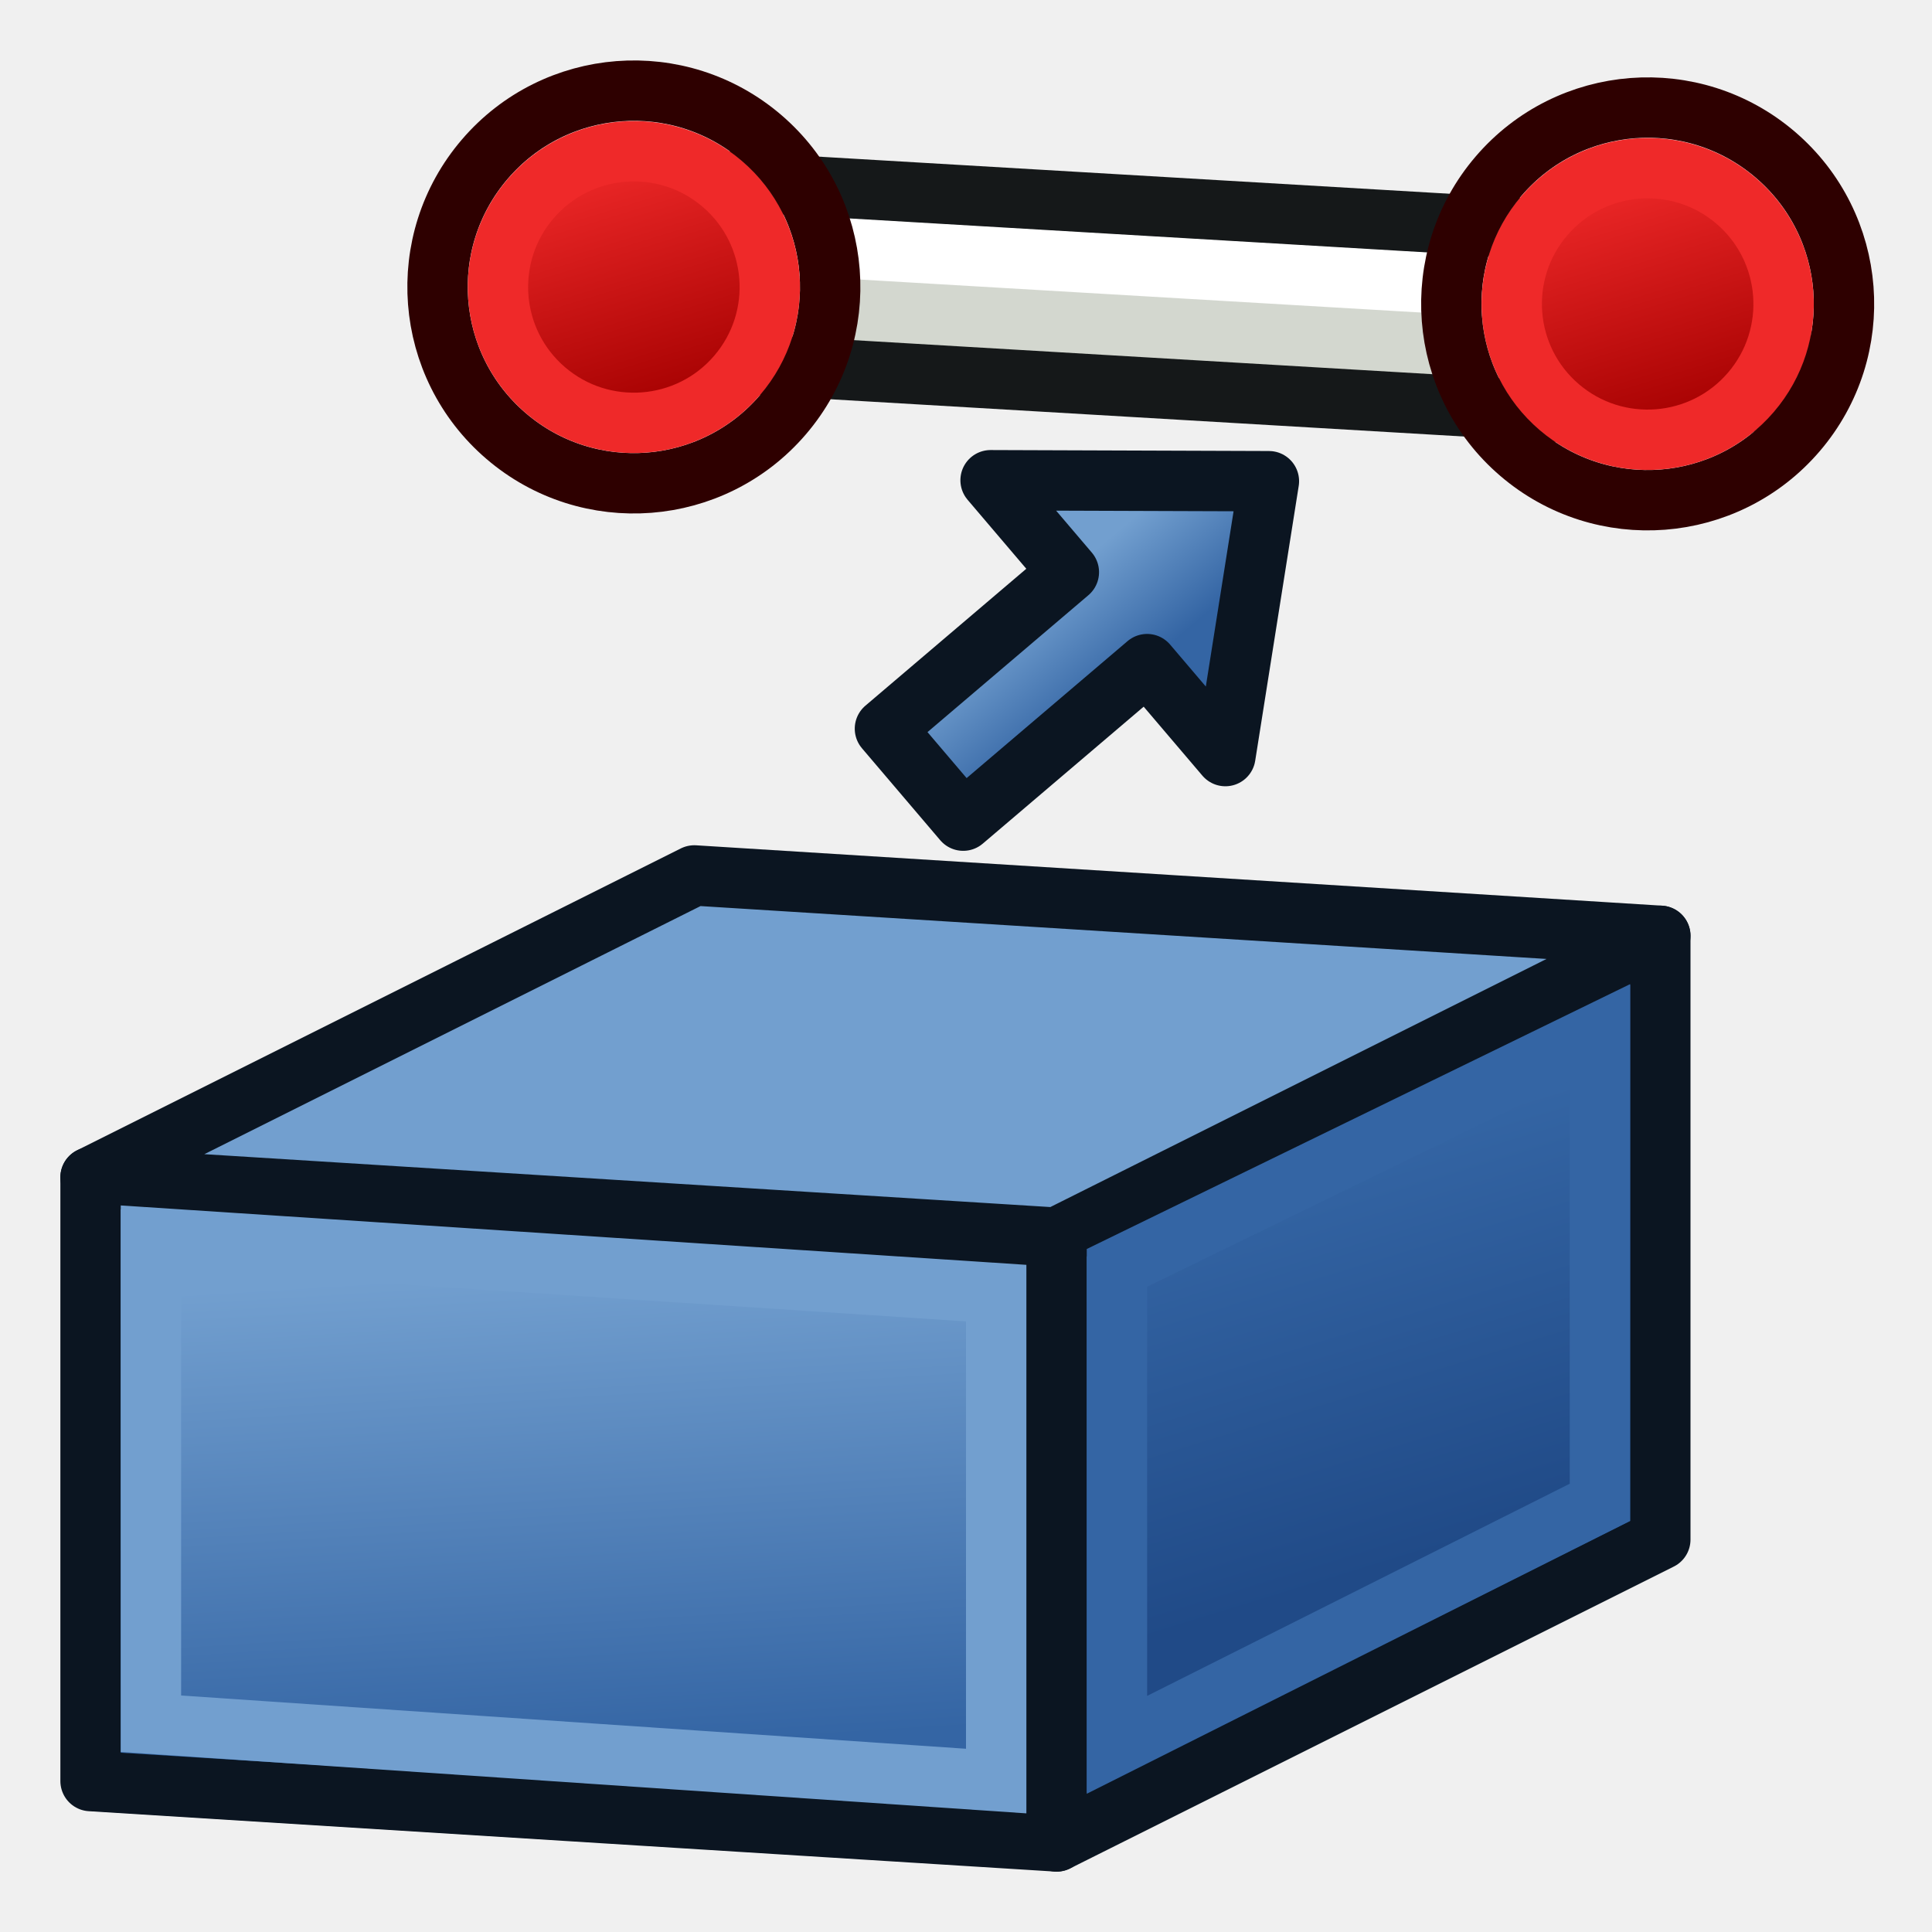
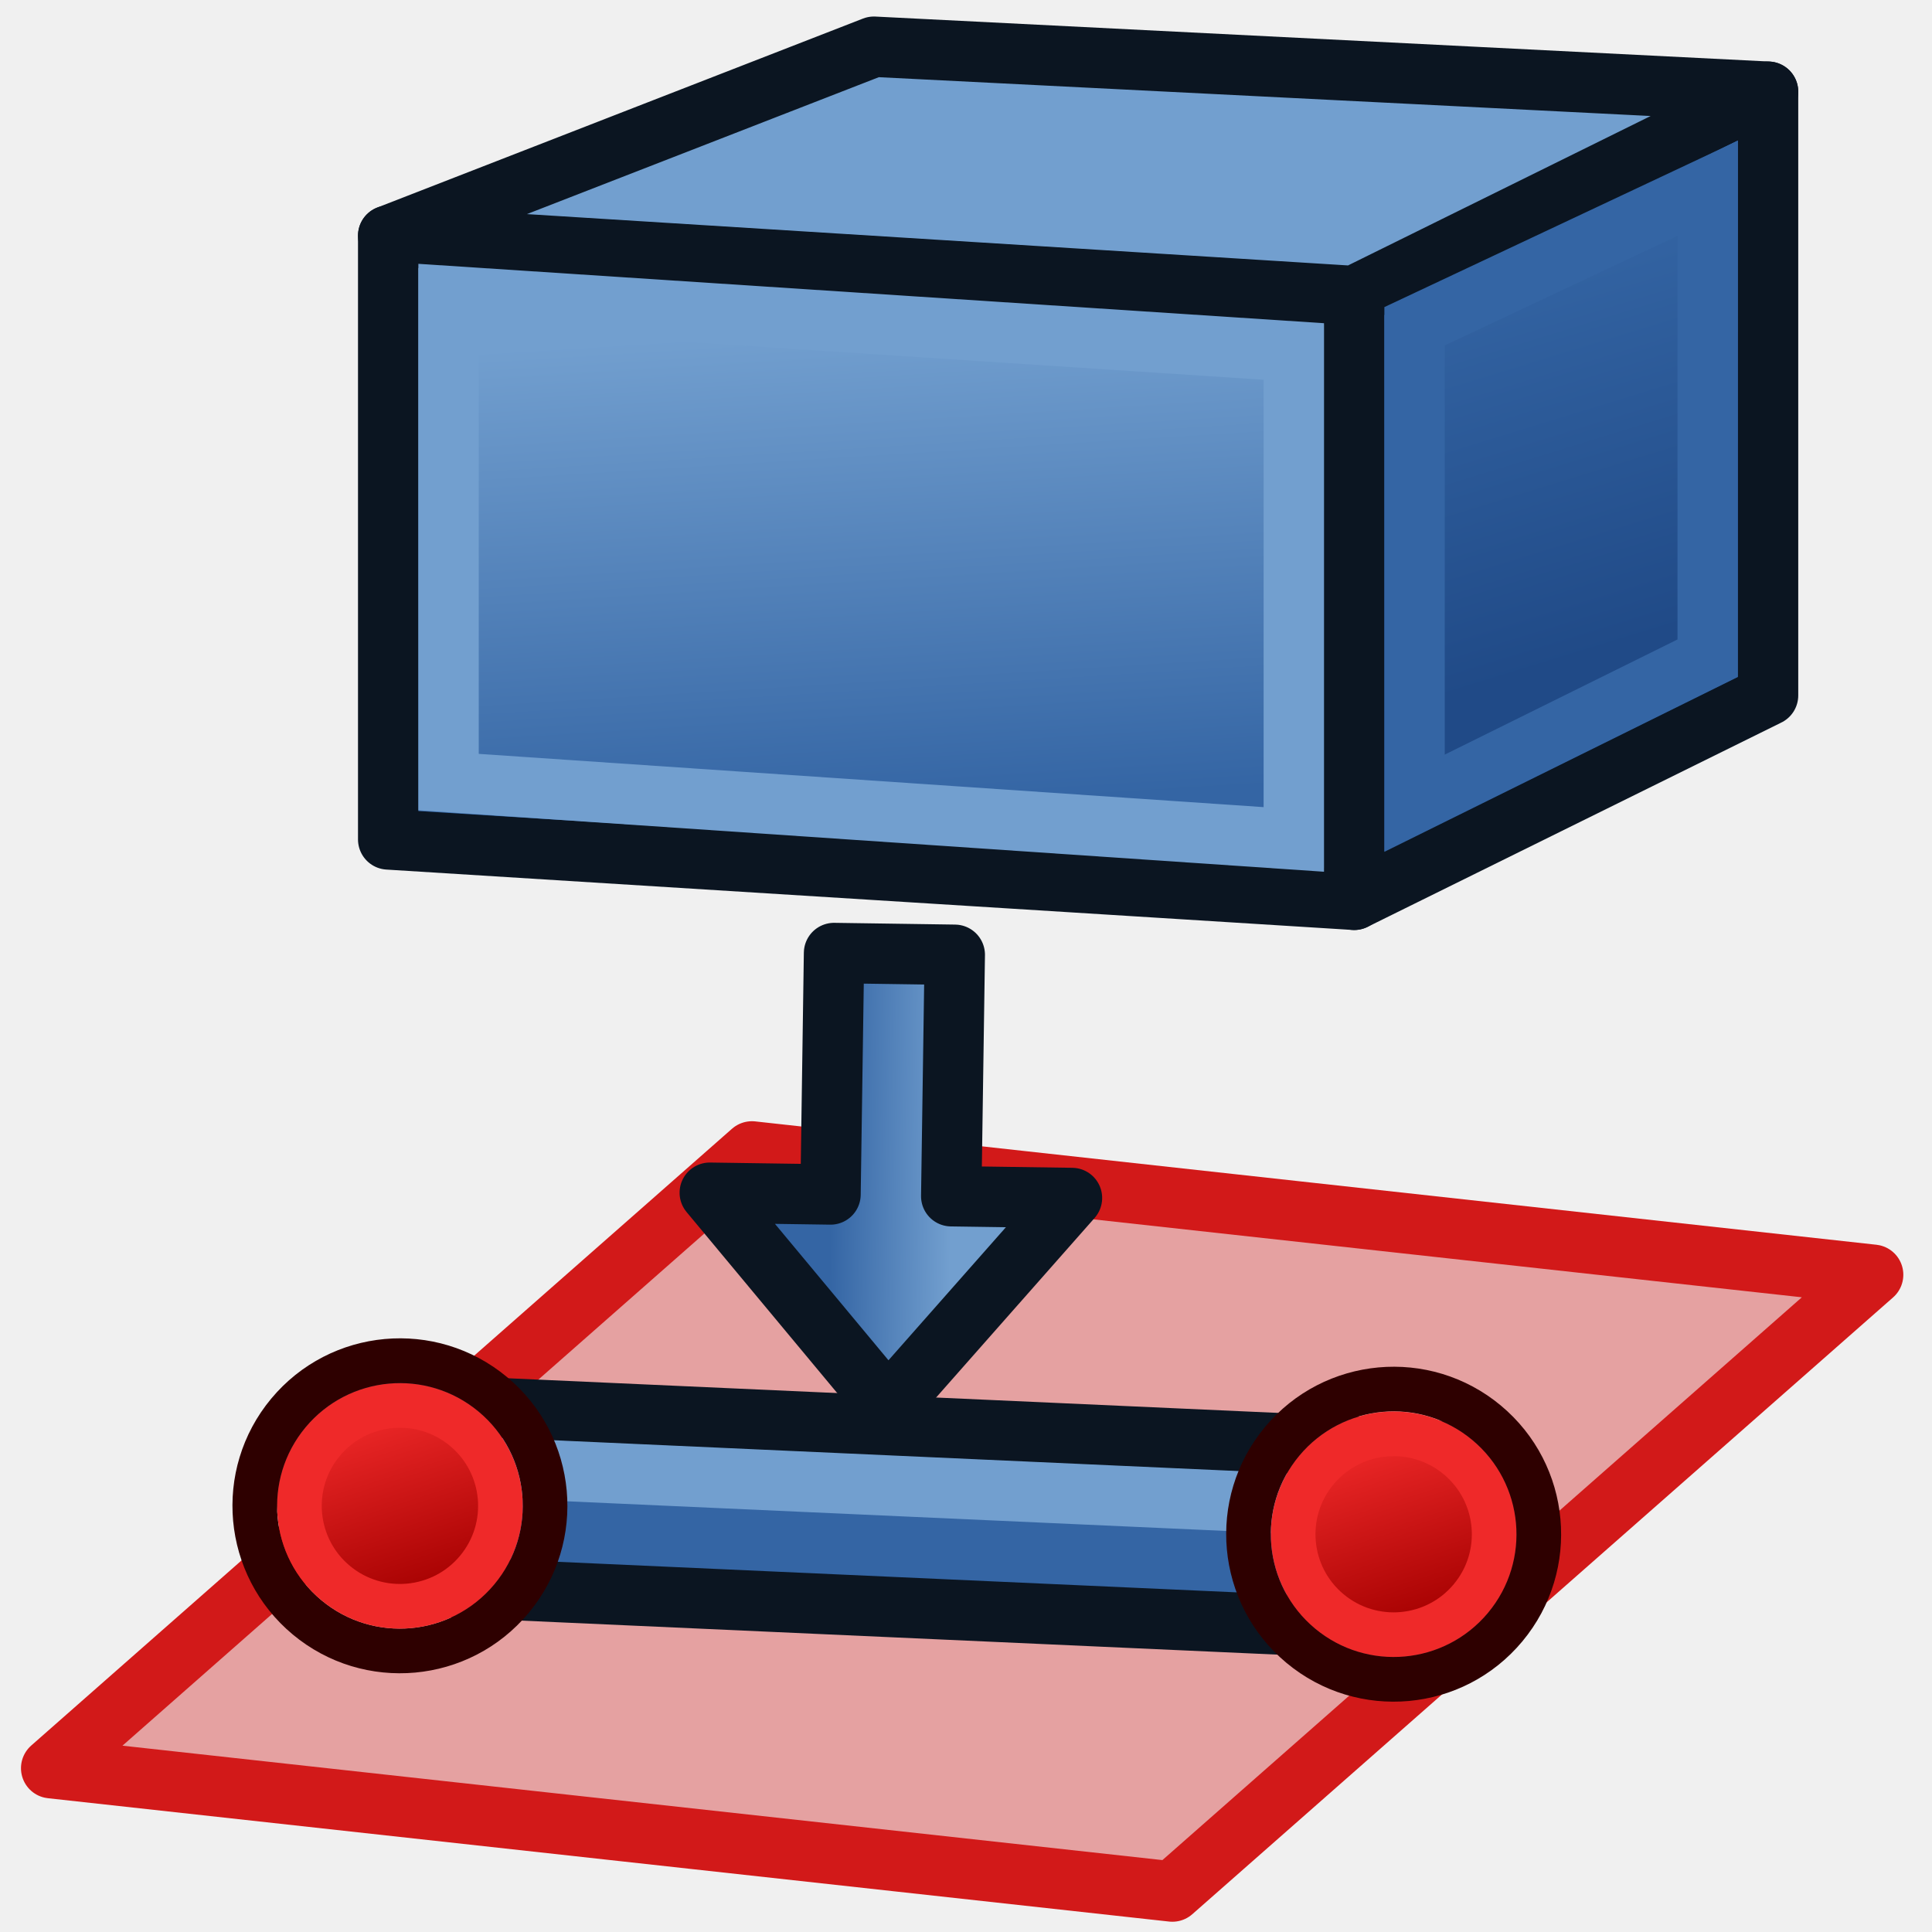
<svg xmlns="http://www.w3.org/2000/svg" xmlns:xlink="http://www.w3.org/1999/xlink" width="64" height="64" id="svg2869" version="1.1" viewBox="0 0 64 64">
  <defs id="defs2871">
    <linearGradient id="linearGradient5">
      <stop style="stop-color:#ef2929;stop-opacity:1;" offset="0" id="stop19" />
      <stop style="stop-color:#ef2929;stop-opacity:0;" offset="1" id="stop20" />
    </linearGradient>
    <linearGradient id="swatch18">
      <stop style="stop-color:#ef2929;stop-opacity:1;" offset="0" id="stop18" />
    </linearGradient>
    <linearGradient id="swatch15">
      <stop style="stop-color:#3d0000;stop-opacity:1;" offset="0" id="stop15" />
    </linearGradient>
    <linearGradient id="linearGradient5-1">
      <stop style="stop-color:#ef2929;stop-opacity:1;" offset="0" id="stop5" />
      <stop style="stop-color:#ef2929;stop-opacity:0;" offset="1" id="stop6" />
    </linearGradient>
    <linearGradient id="linearGradient3836-9">
      <stop style="stop-color:#a40000;stop-opacity:1" offset="0" id="stop3838-8" />
      <stop style="stop-color:#ef2929;stop-opacity:1" offset="1" id="stop3840-1" />
    </linearGradient>
    <linearGradient id="linearGradient3836-9-3">
      <stop style="stop-color:#a40000;stop-opacity:1" offset="0" id="stop3838-8-5" />
      <stop style="stop-color:#ef2929;stop-opacity:1" offset="1" id="stop3840-1-6" />
    </linearGradient>
    <linearGradient y2="5" x2="-22" y1="18" x1="-18" gradientUnits="userSpaceOnUse" id="linearGradient3082" xlink:href="#linearGradient3836-9-3" />
    <linearGradient id="linearGradient3836-9-7">
      <stop style="stop-color:#a40000;stop-opacity:1" offset="0" id="stop3838-8-0" />
      <stop style="stop-color:#ef2929;stop-opacity:1" offset="1" id="stop3840-1-9" />
    </linearGradient>
    <linearGradient y2="5" x2="-22" y1="18" x1="-18" gradientUnits="userSpaceOnUse" id="linearGradient3082-3" xlink:href="#linearGradient3836-9-7" />
    <linearGradient xlink:href="#linearGradient3836-9-3" id="linearGradient3801-1-3" gradientUnits="userSpaceOnUse" x1="-18" y1="18" x2="-22" y2="5" gradientTransform="matrix(0.7634244,0,0,0.7575042,-4.596389,2.752564)" />
    <linearGradient xlink:href="#linearGradient3836-9-3" id="linearGradient3801-1-3-2" gradientUnits="userSpaceOnUse" x1="-18" y1="18" x2="-22" y2="5" gradientTransform="matrix(0.849567,0,0,0.8430139,-2.927337,1.779038)" />
    <linearGradient xlink:href="#linearGradient3836-9-3" id="linearGradient34" gradientUnits="userSpaceOnUse" gradientTransform="matrix(0.8260704,0,0,0.8253345,-4.009808,1.346708)" x1="-18" y1="18" x2="-22" y2="5" />
    <linearGradient xlink:href="#linearGradient3838" id="linearGradient3844" x1="36" y1="1039.362" x2="32" y2="1003.362" gradientUnits="userSpaceOnUse" gradientTransform="translate(2.0563921e-6,-988.3622)" />
    <linearGradient id="linearGradient3838">
      <stop style="stop-color:#d3d7cf;stop-opacity:1;" offset="0" id="stop3840" />
      <stop style="stop-color:#ffffff;stop-opacity:1;" offset="1" id="stop3842" />
    </linearGradient>
    <linearGradient xlink:href="#linearGradient3830" id="linearGradient3836" x1="36" y1="1037.362" x2="32" y2="1005.362" gradientUnits="userSpaceOnUse" gradientTransform="translate(2.0563921e-6,-988.3622)" />
    <linearGradient id="linearGradient3830">
      <stop style="stop-color:#ffffff;stop-opacity:1;" offset="0" id="stop3832" />
      <stop style="stop-color:#d3d7cf;stop-opacity:1;" offset="1" id="stop3834" />
    </linearGradient>
    <linearGradient x1="10.504" y1="16.487" x2="5.935" y2="1.636" id="linearGradient-1" gradientTransform="scale(0.9999902,1.00001)" gradientUnits="userSpaceOnUse">
      <stop stop-color="#A40000" offset="0%" id="stop6-9" />
      <stop stop-color="#EF2929" offset="100%" id="stop8" />
    </linearGradient>
    <linearGradient xlink:href="#linearGradient3815" id="linearGradient3856" gradientUnits="userSpaceOnUse" x1="80" y1="58" x2="79" y2="42" />
    <linearGradient id="linearGradient3815">
      <stop style="stop-color:#3465a4;stop-opacity:1" offset="0" id="stop3817" />
      <stop style="stop-color:#729fcf;stop-opacity:1" offset="1" id="stop3819" />
    </linearGradient>
    <linearGradient xlink:href="#linearGradient3841" id="linearGradient3858" gradientUnits="userSpaceOnUse" x1="109" y1="51" x2="105" y2="38" />
    <linearGradient id="linearGradient3841">
      <stop style="stop-color:#204a87;stop-opacity:1" offset="0" id="stop3843" />
      <stop style="stop-color:#3465a4;stop-opacity:1" offset="1" id="stop3845" />
    </linearGradient>
    <linearGradient y2="5" x2="-22" y1="18" x1="-18" gradientTransform="matrix(0.7711485,0,0,0.7711394,-4.409097,2.585905)" gradientUnits="userSpaceOnUse" id="linearGradient3898" xlink:href="#linearGradient3836-9-3" />
-     <linearGradient xlink:href="#linearGradient3815" id="linearGradient3978" gradientUnits="userSpaceOnUse" x1="-15" y1="37" x2="-19" y2="37" gradientTransform="rotate(15,69.46815,244.3832)" />
+     <linearGradient xlink:href="#linearGradient3815" id="linearGradient3978" gradientUnits="userSpaceOnUse" x1="-15" y1="37" x2="-19" y2="37" gradientTransform="rotate(15,-47.52431,105.6818)" />
    <linearGradient xlink:href="#linearGradient3836-9-3" id="linearGradient25" gradientUnits="userSpaceOnUse" gradientTransform="matrix(0.8260704,0,0,0.8253345,-4.009808,1.346708)" x1="-18" y1="18" x2="-22" y2="5" />
+     <linearGradient xlink:href="#linearGradient3836-9-3" id="linearGradient1013" gradientUnits="userSpaceOnUse" gradientTransform="matrix(0.8260704,0,0,0.8253345,-4.009808,1.346708)" x1="-18" y1="18" x2="-22" y2="5" />
  </defs>
-   <g id="g3849" transform="translate(-60)">
+   <g id="g3849" transform="translate(-50.14077,-31.19256)">
    <path id="path3023" d="m 63,39 v 20 l 32,2 V 41 Z" style="fill:url(#linearGradient3856);fill-opacity:1;stroke:#0b1521;stroke-width:2;stroke-linecap:butt;stroke-linejoin:round;stroke-opacity:1" />
-     <path id="path3025" d="M 95,61 115,51 V 31 L 95,41 Z" style="fill:url(#linearGradient3858);fill-opacity:1;stroke:#0b1521;stroke-width:2;stroke-linecap:butt;stroke-linejoin:round;stroke-opacity:1" />
-     <path id="path3027" d="M 63,39 83,29 115,31 95,41 Z" style="fill:#729fcf;stroke:#0b1521;stroke-width:2;stroke-linecap:butt;stroke-linejoin:round;stroke-opacity:1" />
+     <path id="path3025" d="m 95,61 13.71,-6.77 v -20 L 95,41 Z" style="fill:url(#linearGradient3858);fill-opacity:1;stroke:#0b1521;stroke-width:2;stroke-linecap:butt;stroke-linejoin:round;stroke-opacity:1" />
+     <path id="path3027" d="M 63,39 79.09,32.74 108.71,34.23 95,41 Z" style="fill:#729fcf;stroke:#0b1521;stroke-width:2;stroke-linecap:butt;stroke-linejoin:round;stroke-opacity:1" />
    <path id="path3023-1" d="M 65,41 V 57.1 L 93,59 V 42.836 Z" style="fill:none;stroke:#729fcf;stroke-width:2;stroke-linecap:butt;stroke-linejoin:miter;stroke-opacity:1" />
-     <path id="path3025-7" d="M 97,57.8 113,49.767 V 34.2 L 97,42 Z" style="fill:none;stroke:#3465a4;stroke-width:2;stroke-linecap:butt;stroke-linejoin:miter;stroke-opacity:1" />
+     <path id="path3025-7" d="m 97,57.8 9.71,-4.803 v -15.567 L 97,42 Z" style="fill:none;stroke:#3465a4;stroke-width:2;stroke-linecap:butt;stroke-linejoin:miter;stroke-opacity:1" />
  </g>
-   <path style="fill:none;stroke:#151819;stroke-width:8;stroke-linecap:round;stroke-linejoin:miter;stroke-miterlimit:4;stroke-dasharray:none;stroke-dashoffset:0;stroke-opacity:1" d="M 22,8.895 56,10.895" id="path3921" />
-   <path style="fill:none;stroke:#d3d7cf;stroke-width:4;stroke-linecap:round;stroke-linejoin:miter;stroke-miterlimit:4;stroke-dasharray:none;stroke-dashoffset:0;stroke-opacity:1" d="M 22,8.895 56,10.895" id="path3921-4" />
-   <path style="display:inline;fill:none;stroke:#ffffff;stroke-width:2;stroke-linecap:round;stroke-linejoin:miter;stroke-miterlimit:4;stroke-dasharray:none;stroke-dashoffset:0;stroke-opacity:1" d="m 22.312,7.895 34,2" id="path11" />
-   <g id="g3971" transform="rotate(34.60077,37.26231,14.60193)">
-     <path id="path3941" d="m 40,28 -3.864,-1.035 2.071,-7.727 -3.864,-1.035 7.607,-5.209 3.984,8.314 -3.864,-1.035 z" style="fill:url(#linearGradient3978);fill-opacity:1;stroke:#0b1521;stroke-width:2;stroke-linecap:butt;stroke-linejoin:round;stroke-opacity:1" />
-   </g>
-   <g transform="matrix(0.7786946,0,0,0.7786945,36.54595,1.103662)" id="g34" style="stroke-width:1.284">
+   <path id="path3027-1" d="M 1.695,58.574 24.909,38.142 62.05,42.228 38.836,62.66 Z" style="fill:#d21919;fill-opacity:0.368;stroke:#d21919;stroke-width:2;stroke-linecap:butt;stroke-linejoin:round;stroke-miterlimit:4;stroke-dasharray:none;stroke-opacity:1" />
+   <path style="fill:none;stroke:#0b1521;stroke-width:8;stroke-linecap:round;stroke-linejoin:miter;stroke-miterlimit:4;stroke-dasharray:none;stroke-dashoffset:0;stroke-opacity:1" d="M 13.146,49.495 47.17,51.026" id="path3921" />
+   <path style="fill:none;stroke:#3465a4;stroke-width:4;stroke-linecap:round;stroke-linejoin:miter;stroke-miterlimit:4;stroke-dasharray:none;stroke-dashoffset:0;stroke-opacity:1" d="M 13.146,49.495 47.17,51.026" id="path3921-4" />
+   <path style="display:inline;fill:none;stroke:#729fcf;stroke-width:2;stroke-linecap:round;stroke-linejoin:miter;stroke-miterlimit:4;stroke-dasharray:none;stroke-dashoffset:0;stroke-opacity:1" d="m 13.445,48.491 34.024,1.531" id="path11" />
+   <g transform="matrix(0.5756735,-0.00794162,0.00794162,0.5756734,24.65681,43.5112)" id="g34" style="stroke-width:1.284">
    <path style="fill:none;stroke:#2e0000;stroke-width:2.568;stroke-miterlimit:4;stroke-dasharray:none;stroke-opacity:1" id="path33" d="M -26.311,5.358 A 8.352,8.352 0.02 1 1 -13.623,16.223 8.352,8.352 0.02 1 1 -26.311,5.358 Z" />
    <path style="fill:url(#linearGradient34);fill-opacity:1;stroke:#ef2929;stroke-width:2.568;stroke-miterlimit:4;stroke-dasharray:none;stroke-opacity:1" id="path34" d="m -24.359,7.036 a 5.782,5.777 0 1 1 8.784,7.516 5.782,5.777 0 0 1 -8.784,-7.516 z" />
  </g>
-   <g transform="matrix(0.7786946,0,0,0.7786945,70.12909,1.664042)" id="g25" style="stroke-width:1.284">
-     <path style="fill:none;stroke:#2e0000;stroke-width:2.568;stroke-miterlimit:4;stroke-dasharray:none;stroke-opacity:1" id="path24" d="M -26.311,5.358 A 8.352,8.352 0.02 1 1 -13.623,16.223 8.352,8.352 0.02 1 1 -26.311,5.358 Z" />
-     <path style="fill:url(#linearGradient25);fill-opacity:1;stroke:#ef2929;stroke-width:2.568;stroke-miterlimit:4;stroke-dasharray:none;stroke-opacity:1" id="path25" d="m -24.359,7.036 a 5.782,5.777 0 1 1 8.784,7.516 5.782,5.777 0 0 1 -8.784,-7.516 z" />
+   <g transform="matrix(0.5756735,-0.00794162,0.00794162,0.5756734,57.57553,44.45213)" id="g34-1" style="stroke-width:1.284">
+     <path style="fill:none;stroke:#2e0000;stroke-width:2.568;stroke-miterlimit:4;stroke-dasharray:none;stroke-opacity:1" id="path33-8" d="M -26.311,5.358 A 8.352,8.352 0.02 1 1 -13.623,16.223 8.352,8.352 0.02 1 1 -26.311,5.358 Z" />
+     <path style="fill:url(#linearGradient1013);fill-opacity:1;stroke:#ef2929;stroke-width:2.568;stroke-miterlimit:4;stroke-dasharray:none;stroke-opacity:1" id="path34-8" d="m -24.359,7.036 a 5.782,5.777 0 1 1 8.784,7.516 5.782,5.777 0 0 1 -8.784,-7.516 z" />
+   </g>
+   <g id="g3971" transform="rotate(165.8372,15.2372,44.27089)">
+     <path id="path3941" d="m 0.115,53.554 -3.864,-1.035 2.071,-7.727 -3.864,-1.035 7.607,-5.209 3.984,8.314 -3.864,-1.035 z" style="fill:url(#linearGradient3978);fill-opacity:1;stroke:#0b1521;stroke-width:2;stroke-linecap:butt;stroke-linejoin:round;stroke-opacity:1" />
  </g>
</svg>
